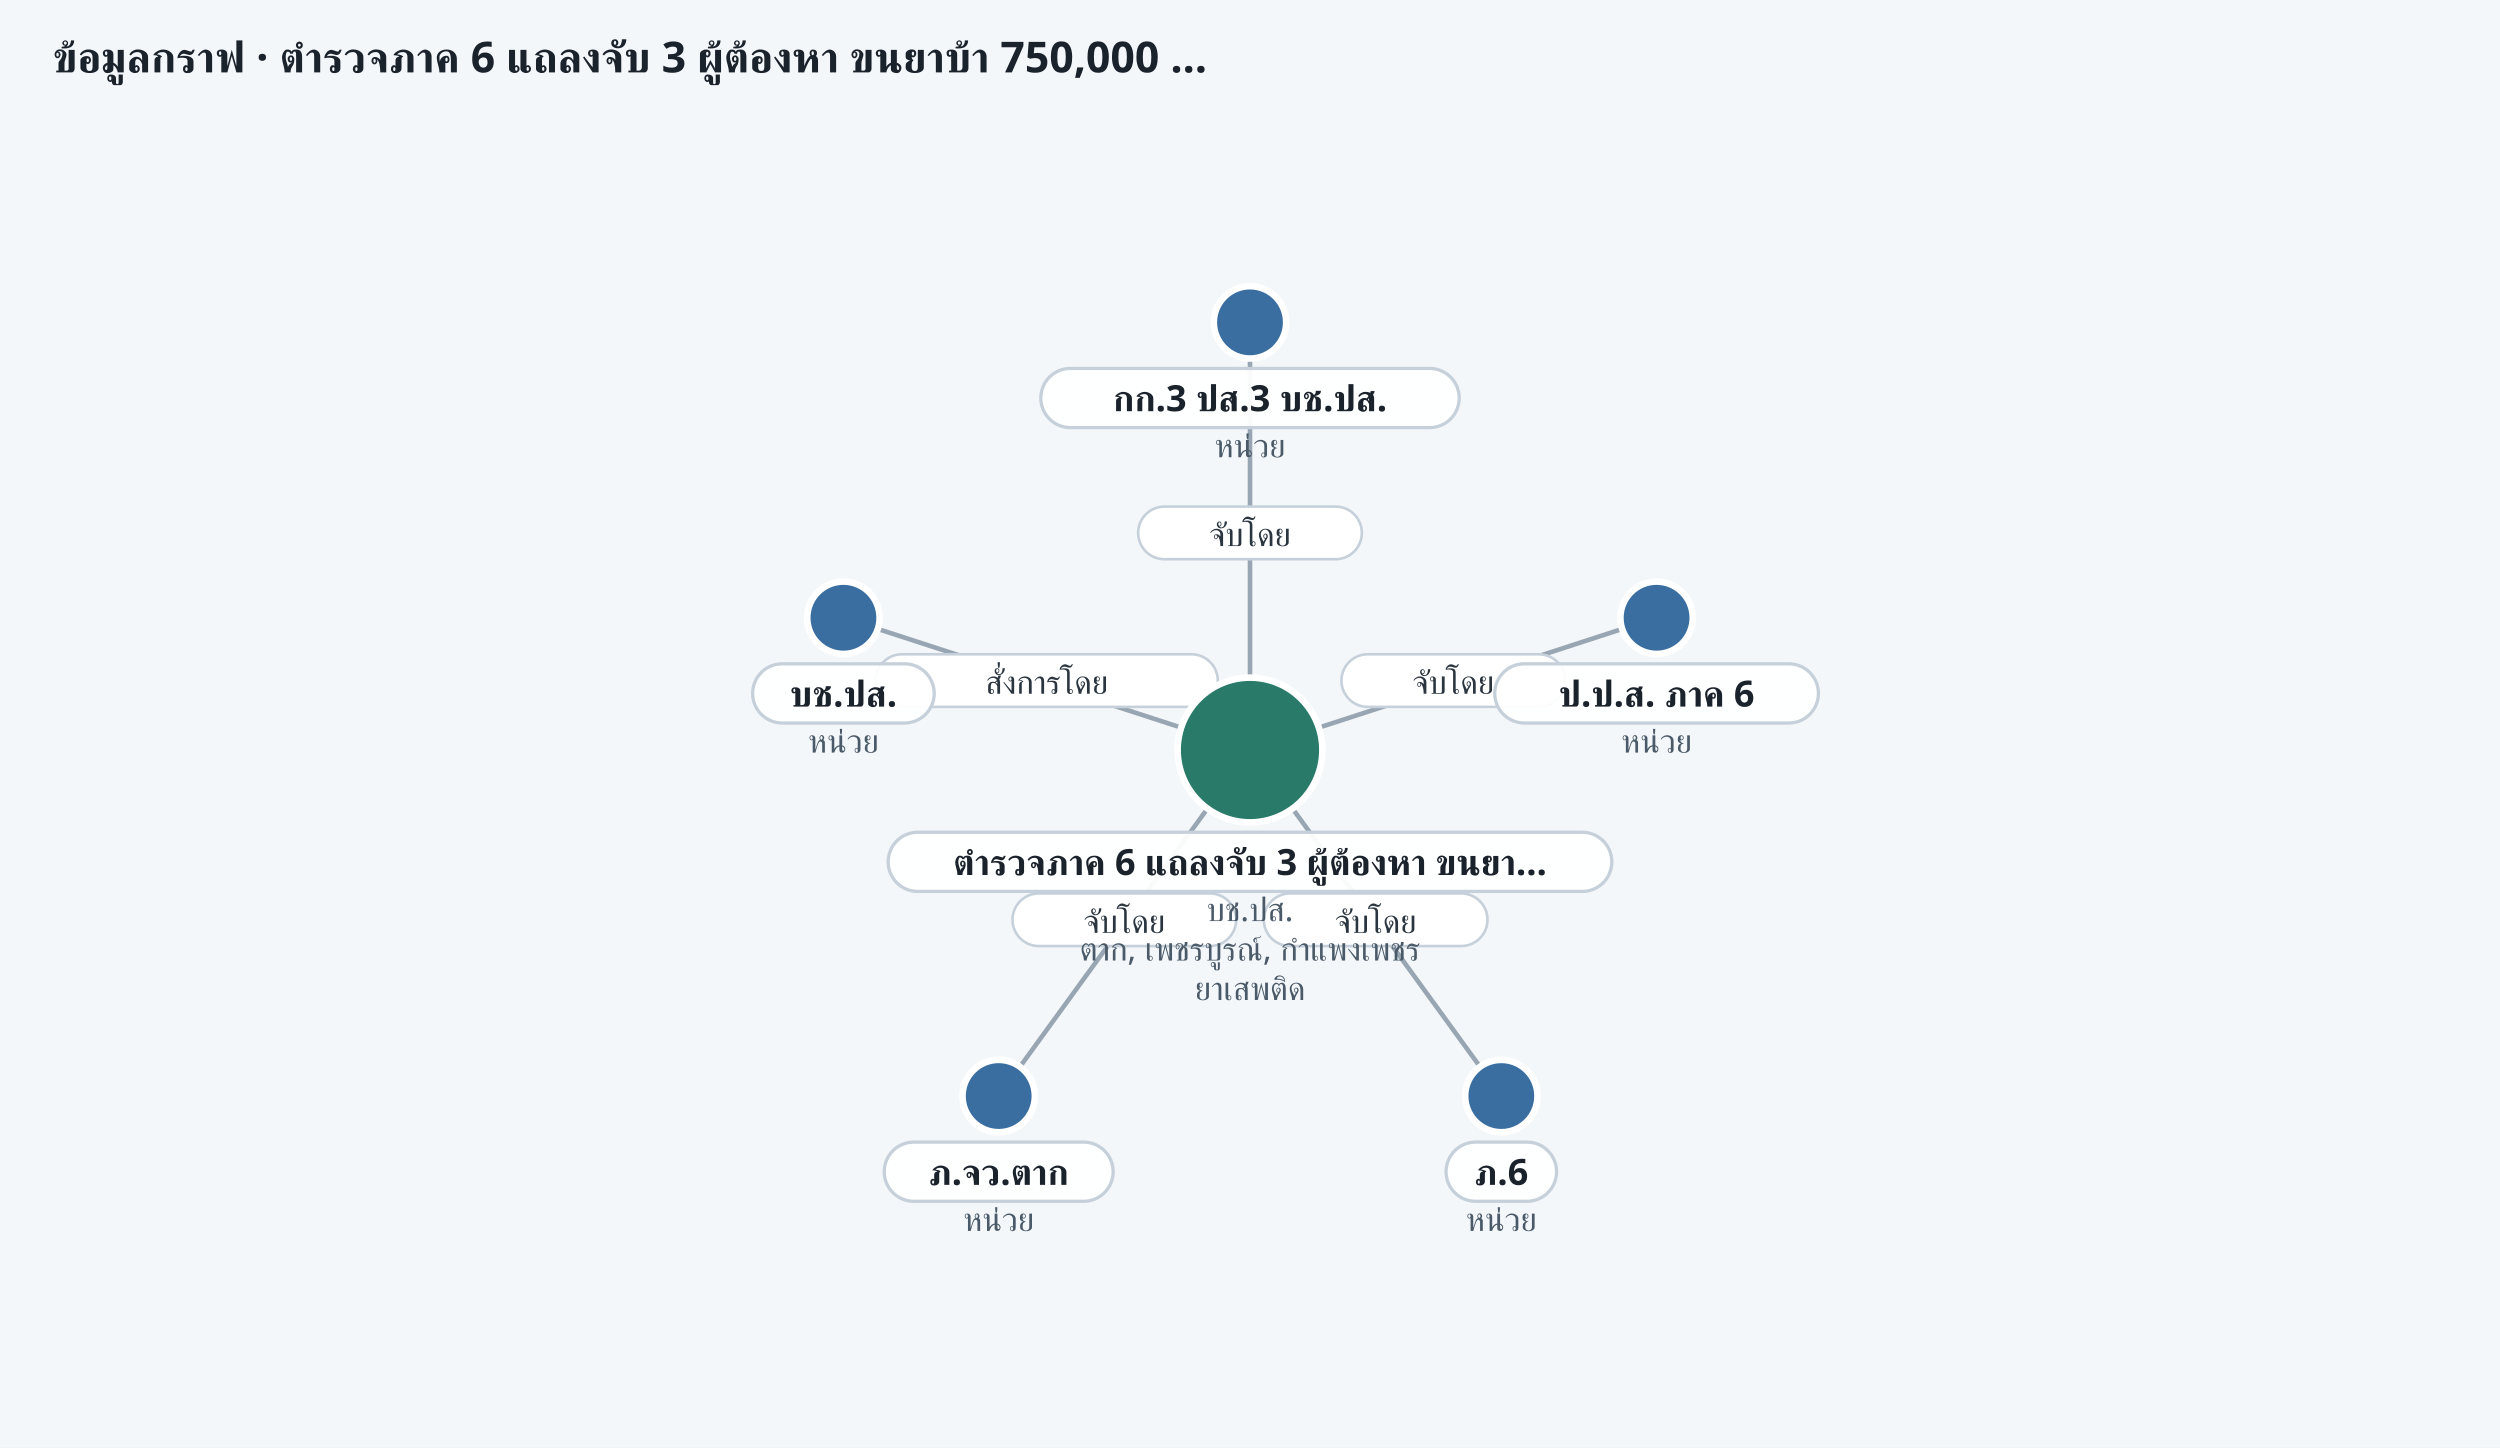
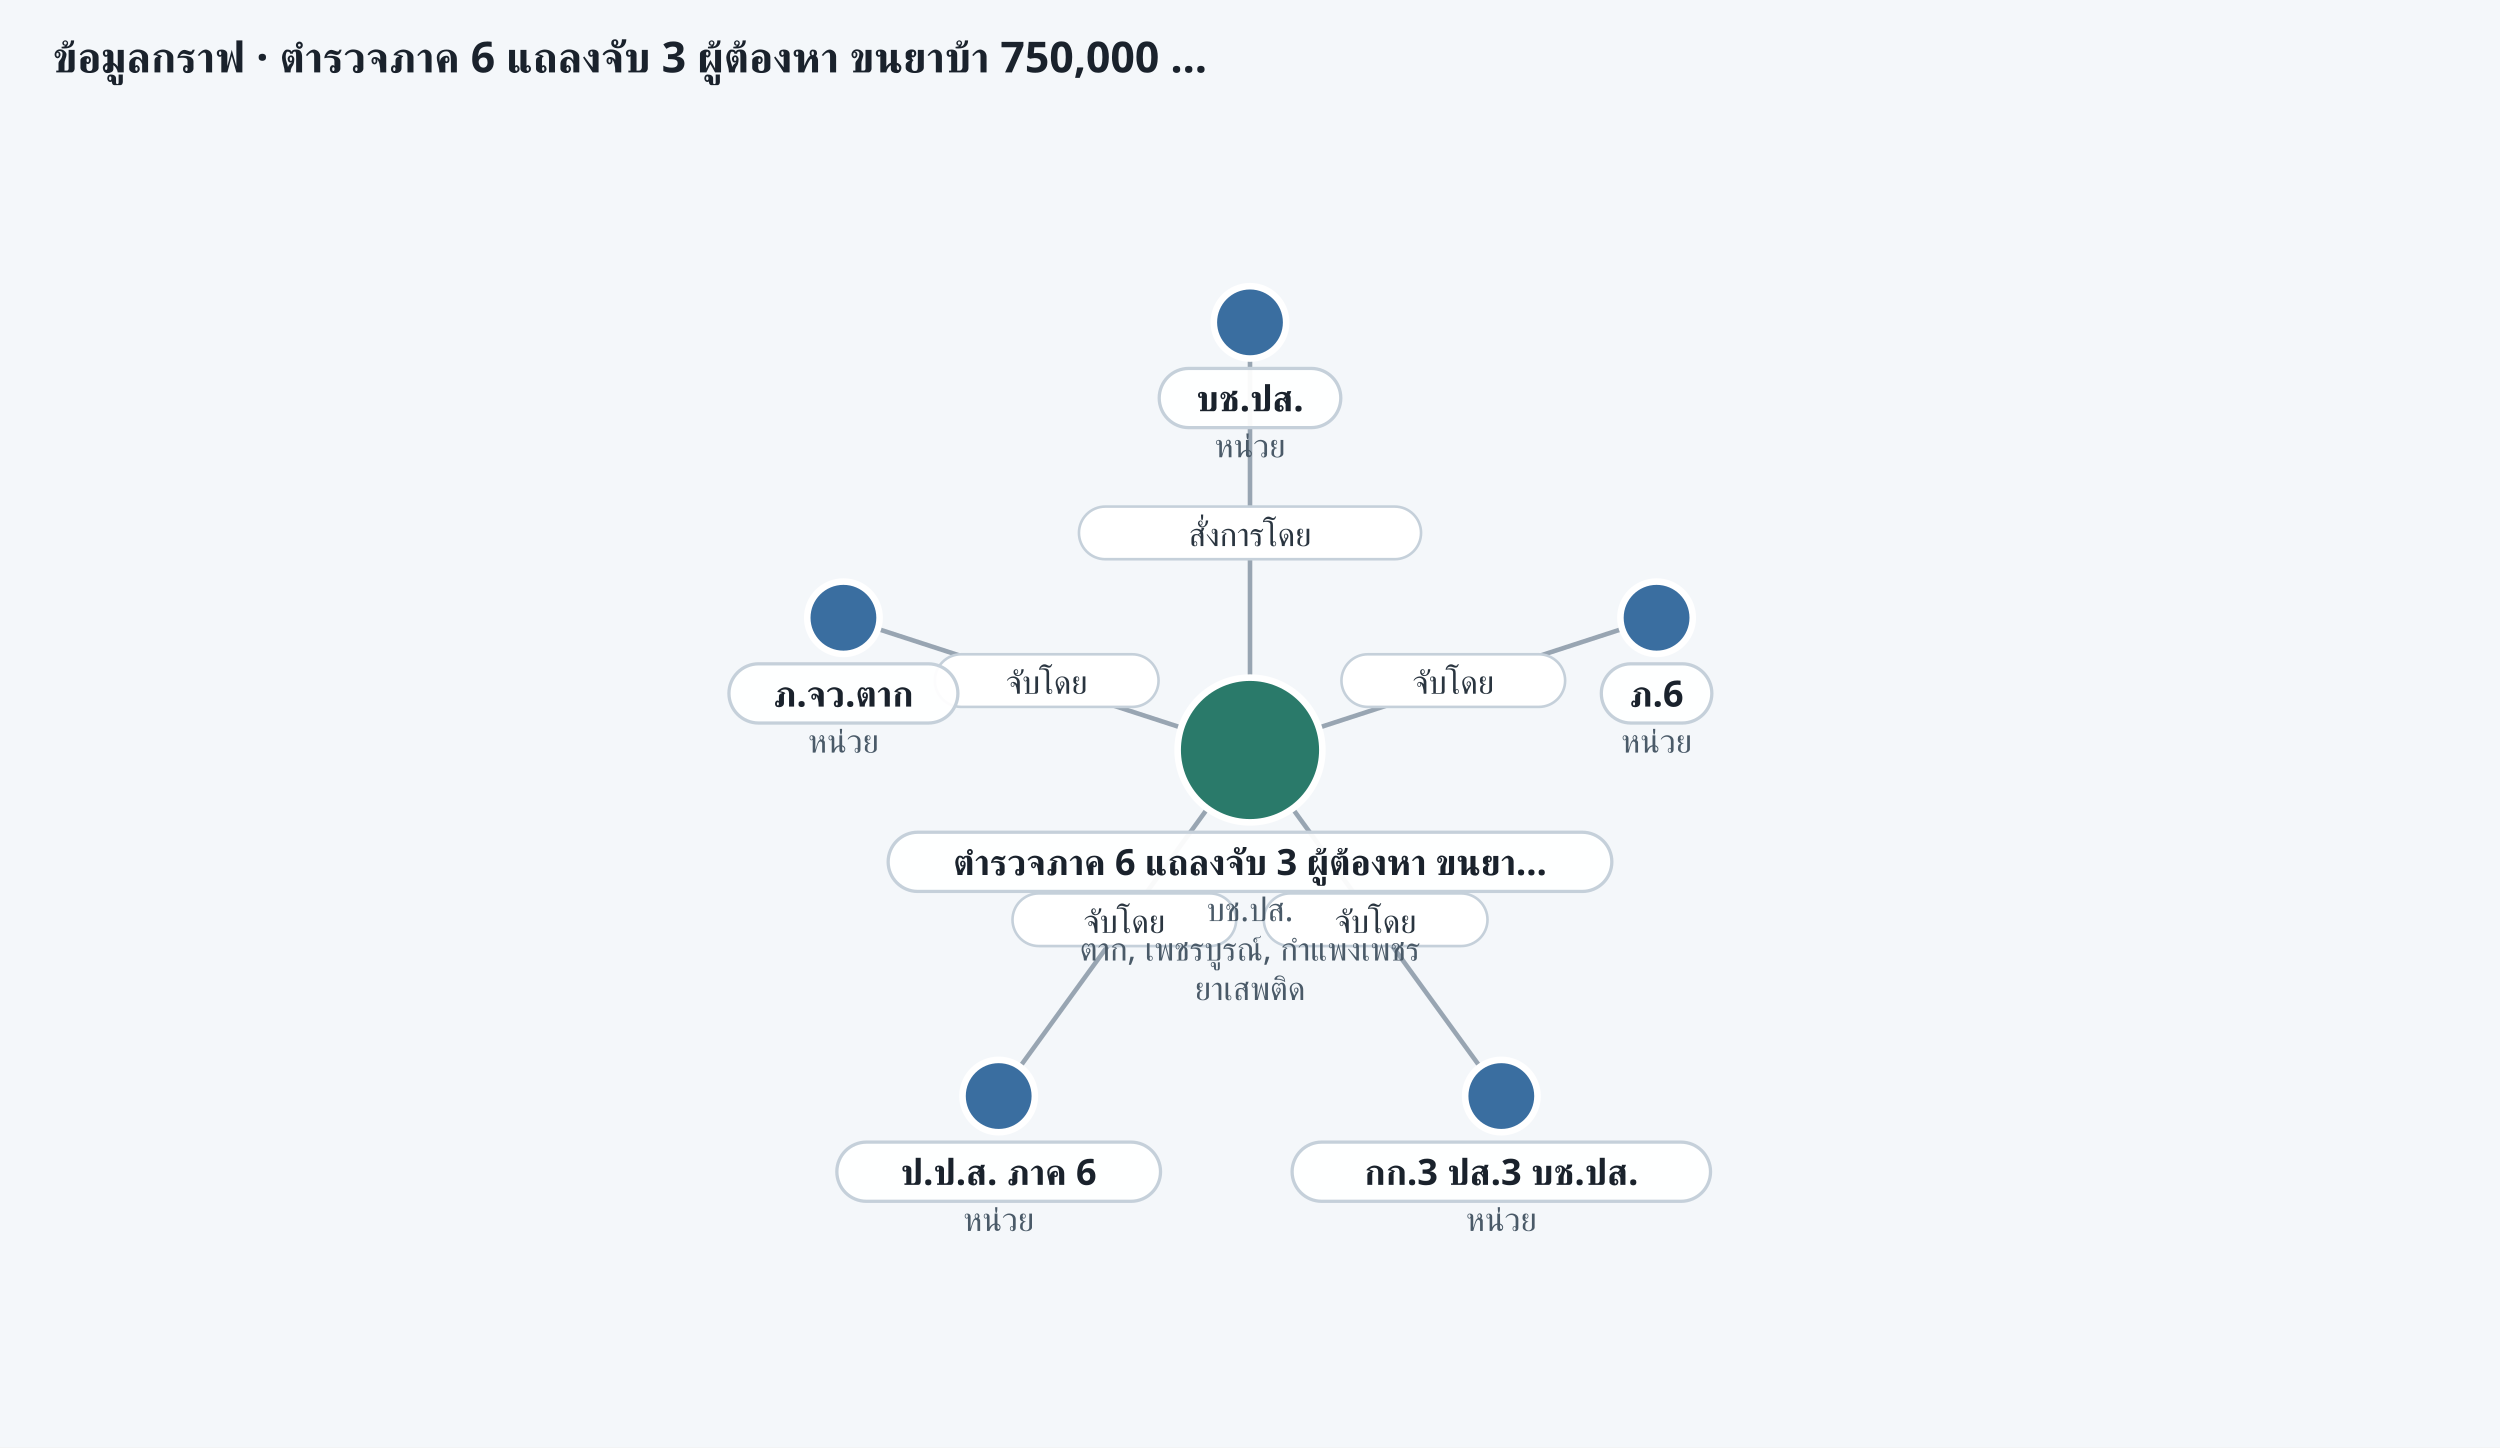
<svg xmlns="http://www.w3.org/2000/svg" width="760" height="440" viewBox="0 0 760 440" role="img" aria-label="ego graph 20261022-line-drug-tak-yaba-750k">
  <rect width="100%" height="100%" fill="#f4f7fa" />
  <text x="16" y="22" font-size="13" font-weight="700" fill="#1a222c" font-family="Sarabun, Anuphan, sans-serif">ข้อมูลกราฟ · ตำรวจภาค 6 แถลงจับ 3 ผู้ต้องหา ขนยาบ้า 750,000 …</text>
  <line x1="380.0" y1="228.0" x2="380.0" y2="98.0" stroke="#7a8a9a" stroke-width="1.4" opacity="0.75" />
-   <rect x="346.0" y="154.0" width="68.0" height="16" rx="8" fill="#fff" stroke="#c5d0da" stroke-width="0.8" />
-   <text x="380.0" y="166.0" text-anchor="middle" font-size="10" fill="#2a3540" font-family="Sarabun, Anuphan, sans-serif">จับโดย</text>
+   <rect x="328.0" y="154.0" width="104.0" height="16" rx="8" fill="#fff" stroke="#c5d0da" stroke-width="0.8" />
+   <text x="380.0" y="166.0" text-anchor="middle" font-size="10" fill="#2a3540" font-family="Sarabun, Anuphan, sans-serif">สั่งการโดย</text>
  <line x1="380.0" y1="228.0" x2="503.6" y2="187.8" stroke="#7a8a9a" stroke-width="1.4" opacity="0.75" />
  <rect x="407.8" y="198.9" width="68.0" height="16" rx="8" fill="#fff" stroke="#c5d0da" stroke-width="0.8" />
  <text x="441.8" y="210.9" text-anchor="middle" font-size="10" fill="#2a3540" font-family="Sarabun, Anuphan, sans-serif">จับโดย</text>
  <line x1="380.0" y1="228.0" x2="456.4" y2="333.2" stroke="#7a8a9a" stroke-width="1.4" opacity="0.75" />
  <rect x="384.2" y="271.6" width="68.0" height="16" rx="8" fill="#fff" stroke="#c5d0da" stroke-width="0.8" />
  <text x="418.2" y="283.6" text-anchor="middle" font-size="10" fill="#2a3540" font-family="Sarabun, Anuphan, sans-serif">จับโดย</text>
  <line x1="380.0" y1="228.0" x2="303.6" y2="333.2" stroke="#7a8a9a" stroke-width="1.4" opacity="0.75" />
  <rect x="307.8" y="271.6" width="68.0" height="16" rx="8" fill="#fff" stroke="#c5d0da" stroke-width="0.8" />
  <text x="341.8" y="283.6" text-anchor="middle" font-size="10" fill="#2a3540" font-family="Sarabun, Anuphan, sans-serif">จับโดย</text>
  <line x1="380.0" y1="228.0" x2="256.4" y2="187.8" stroke="#7a8a9a" stroke-width="1.4" opacity="0.75" />
-   <rect x="266.2" y="198.9" width="104.0" height="16" rx="8" fill="#fff" stroke="#c5d0da" stroke-width="0.8" />
-   <text x="318.2" y="210.9" text-anchor="middle" font-size="10" fill="#2a3540" font-family="Sarabun, Anuphan, sans-serif">สั่งการโดย</text>
+   <rect x="284.2" y="198.9" width="68.0" height="16" rx="8" fill="#fff" stroke="#c5d0da" stroke-width="0.8" />
+   <text x="318.2" y="210.9" text-anchor="middle" font-size="10" fill="#2a3540" font-family="Sarabun, Anuphan, sans-serif">จับโดย</text>
  <circle cx="380.0" cy="228.0" r="22" fill="#2a7a6a" stroke="#fff" stroke-width="2" />
  <rect x="270.0" y="253.0" width="220.0" height="18" rx="9" fill="rgba(255,255,255,0.94)" stroke="#c5d0da" />
  <text x="380.0" y="266.0" text-anchor="middle" font-size="11" font-weight="600" fill="#1a222c" font-family="Sarabun, Anuphan, sans-serif">ตำรวจภาค 6 แถลงจับ 3 ผู้ต้องหา ขนยา…</text>
  <text x="380.0" y="280.0" text-anchor="middle" font-size="10" fill="#4a5a68" font-family="Sarabun, Anuphan, sans-serif">บช.ปส.</text>
  <text x="380.0" y="292.0" text-anchor="middle" font-size="10" fill="#4a5a68" font-family="Sarabun, Anuphan, sans-serif">ตาก, เพชรบูรณ์, กำแพงเพชร</text>
  <text x="380.0" y="304.0" text-anchor="middle" font-size="10" fill="#4a5a68" font-family="Sarabun, Anuphan, sans-serif">ยาเสพติด</text>
  <circle cx="380.0" cy="98.0" r="11" fill="#3a6ea0" stroke="#fff" stroke-width="2" />
-   <rect x="316.4" y="112.0" width="127.2" height="18" rx="9" fill="rgba(255,255,255,0.94)" stroke="#c5d0da" />
-   <text x="380.0" y="125.0" text-anchor="middle" font-size="11" font-weight="600" fill="#1a222c" font-family="Sarabun, Anuphan, sans-serif">กก.3 ปส.3 บช.ปส.</text>
+   <rect x="352.4" y="112.0" width="55.2" height="18" rx="9" fill="rgba(255,255,255,0.94)" stroke="#c5d0da" />
+   <text x="380.0" y="125.0" text-anchor="middle" font-size="11" font-weight="600" fill="#1a222c" font-family="Sarabun, Anuphan, sans-serif">บช.ปส.</text>
  <text x="380.0" y="139.0" text-anchor="middle" font-size="10" fill="#4a5a68" font-family="Sarabun, Anuphan, sans-serif">หน่วย</text>
  <circle cx="503.6" cy="187.8" r="11" fill="#3a6ea0" stroke="#fff" stroke-width="2" />
-   <rect x="454.4" y="201.8" width="98.4" height="18" rx="9" fill="rgba(255,255,255,0.94)" stroke="#c5d0da" />
-   <text x="503.6" y="214.8" text-anchor="middle" font-size="11" font-weight="600" fill="#1a222c" font-family="Sarabun, Anuphan, sans-serif">ป.ป.ส. ภาค 6</text>
+   <rect x="486.8" y="201.8" width="33.6" height="18" rx="9" fill="rgba(255,255,255,0.94)" stroke="#c5d0da" />
+   <text x="503.6" y="214.8" text-anchor="middle" font-size="11" font-weight="600" fill="#1a222c" font-family="Sarabun, Anuphan, sans-serif">ภ.6</text>
  <text x="503.6" y="228.8" text-anchor="middle" font-size="10" fill="#4a5a68" font-family="Sarabun, Anuphan, sans-serif">หน่วย</text>
  <circle cx="456.4" cy="333.2" r="11" fill="#3a6ea0" stroke="#fff" stroke-width="2" />
-   <rect x="439.6" y="347.2" width="33.6" height="18" rx="9" fill="rgba(255,255,255,0.94)" stroke="#c5d0da" />
-   <text x="456.4" y="360.2" text-anchor="middle" font-size="11" font-weight="600" fill="#1a222c" font-family="Sarabun, Anuphan, sans-serif">ภ.6</text>
+   <rect x="392.8" y="347.2" width="127.2" height="18" rx="9" fill="rgba(255,255,255,0.94)" stroke="#c5d0da" />
+   <text x="456.4" y="360.2" text-anchor="middle" font-size="11" font-weight="600" fill="#1a222c" font-family="Sarabun, Anuphan, sans-serif">กก.3 ปส.3 บช.ปส.</text>
  <text x="456.4" y="374.2" text-anchor="middle" font-size="10" fill="#4a5a68" font-family="Sarabun, Anuphan, sans-serif">หน่วย</text>
  <circle cx="303.6" cy="333.2" r="11" fill="#3a6ea0" stroke="#fff" stroke-width="2" />
-   <rect x="268.8" y="347.2" width="69.6" height="18" rx="9" fill="rgba(255,255,255,0.94)" stroke="#c5d0da" />
-   <text x="303.6" y="360.2" text-anchor="middle" font-size="11" font-weight="600" fill="#1a222c" font-family="Sarabun, Anuphan, sans-serif">ภ.จว.ตาก</text>
+   <rect x="254.4" y="347.2" width="98.4" height="18" rx="9" fill="rgba(255,255,255,0.94)" stroke="#c5d0da" />
+   <text x="303.6" y="360.2" text-anchor="middle" font-size="11" font-weight="600" fill="#1a222c" font-family="Sarabun, Anuphan, sans-serif">ป.ป.ส. ภาค 6</text>
  <text x="303.6" y="374.2" text-anchor="middle" font-size="10" fill="#4a5a68" font-family="Sarabun, Anuphan, sans-serif">หน่วย</text>
  <circle cx="256.4" cy="187.8" r="11" fill="#3a6ea0" stroke="#fff" stroke-width="2" />
-   <rect x="228.8" y="201.8" width="55.2" height="18" rx="9" fill="rgba(255,255,255,0.94)" stroke="#c5d0da" />
-   <text x="256.4" y="214.8" text-anchor="middle" font-size="11" font-weight="600" fill="#1a222c" font-family="Sarabun, Anuphan, sans-serif">บช.ปส.</text>
+   <rect x="221.6" y="201.8" width="69.6" height="18" rx="9" fill="rgba(255,255,255,0.94)" stroke="#c5d0da" />
+   <text x="256.4" y="214.8" text-anchor="middle" font-size="11" font-weight="600" fill="#1a222c" font-family="Sarabun, Anuphan, sans-serif">ภ.จว.ตาก</text>
  <text x="256.4" y="228.8" text-anchor="middle" font-size="10" fill="#4a5a68" font-family="Sarabun, Anuphan, sans-serif">หน่วย</text>
</svg>
